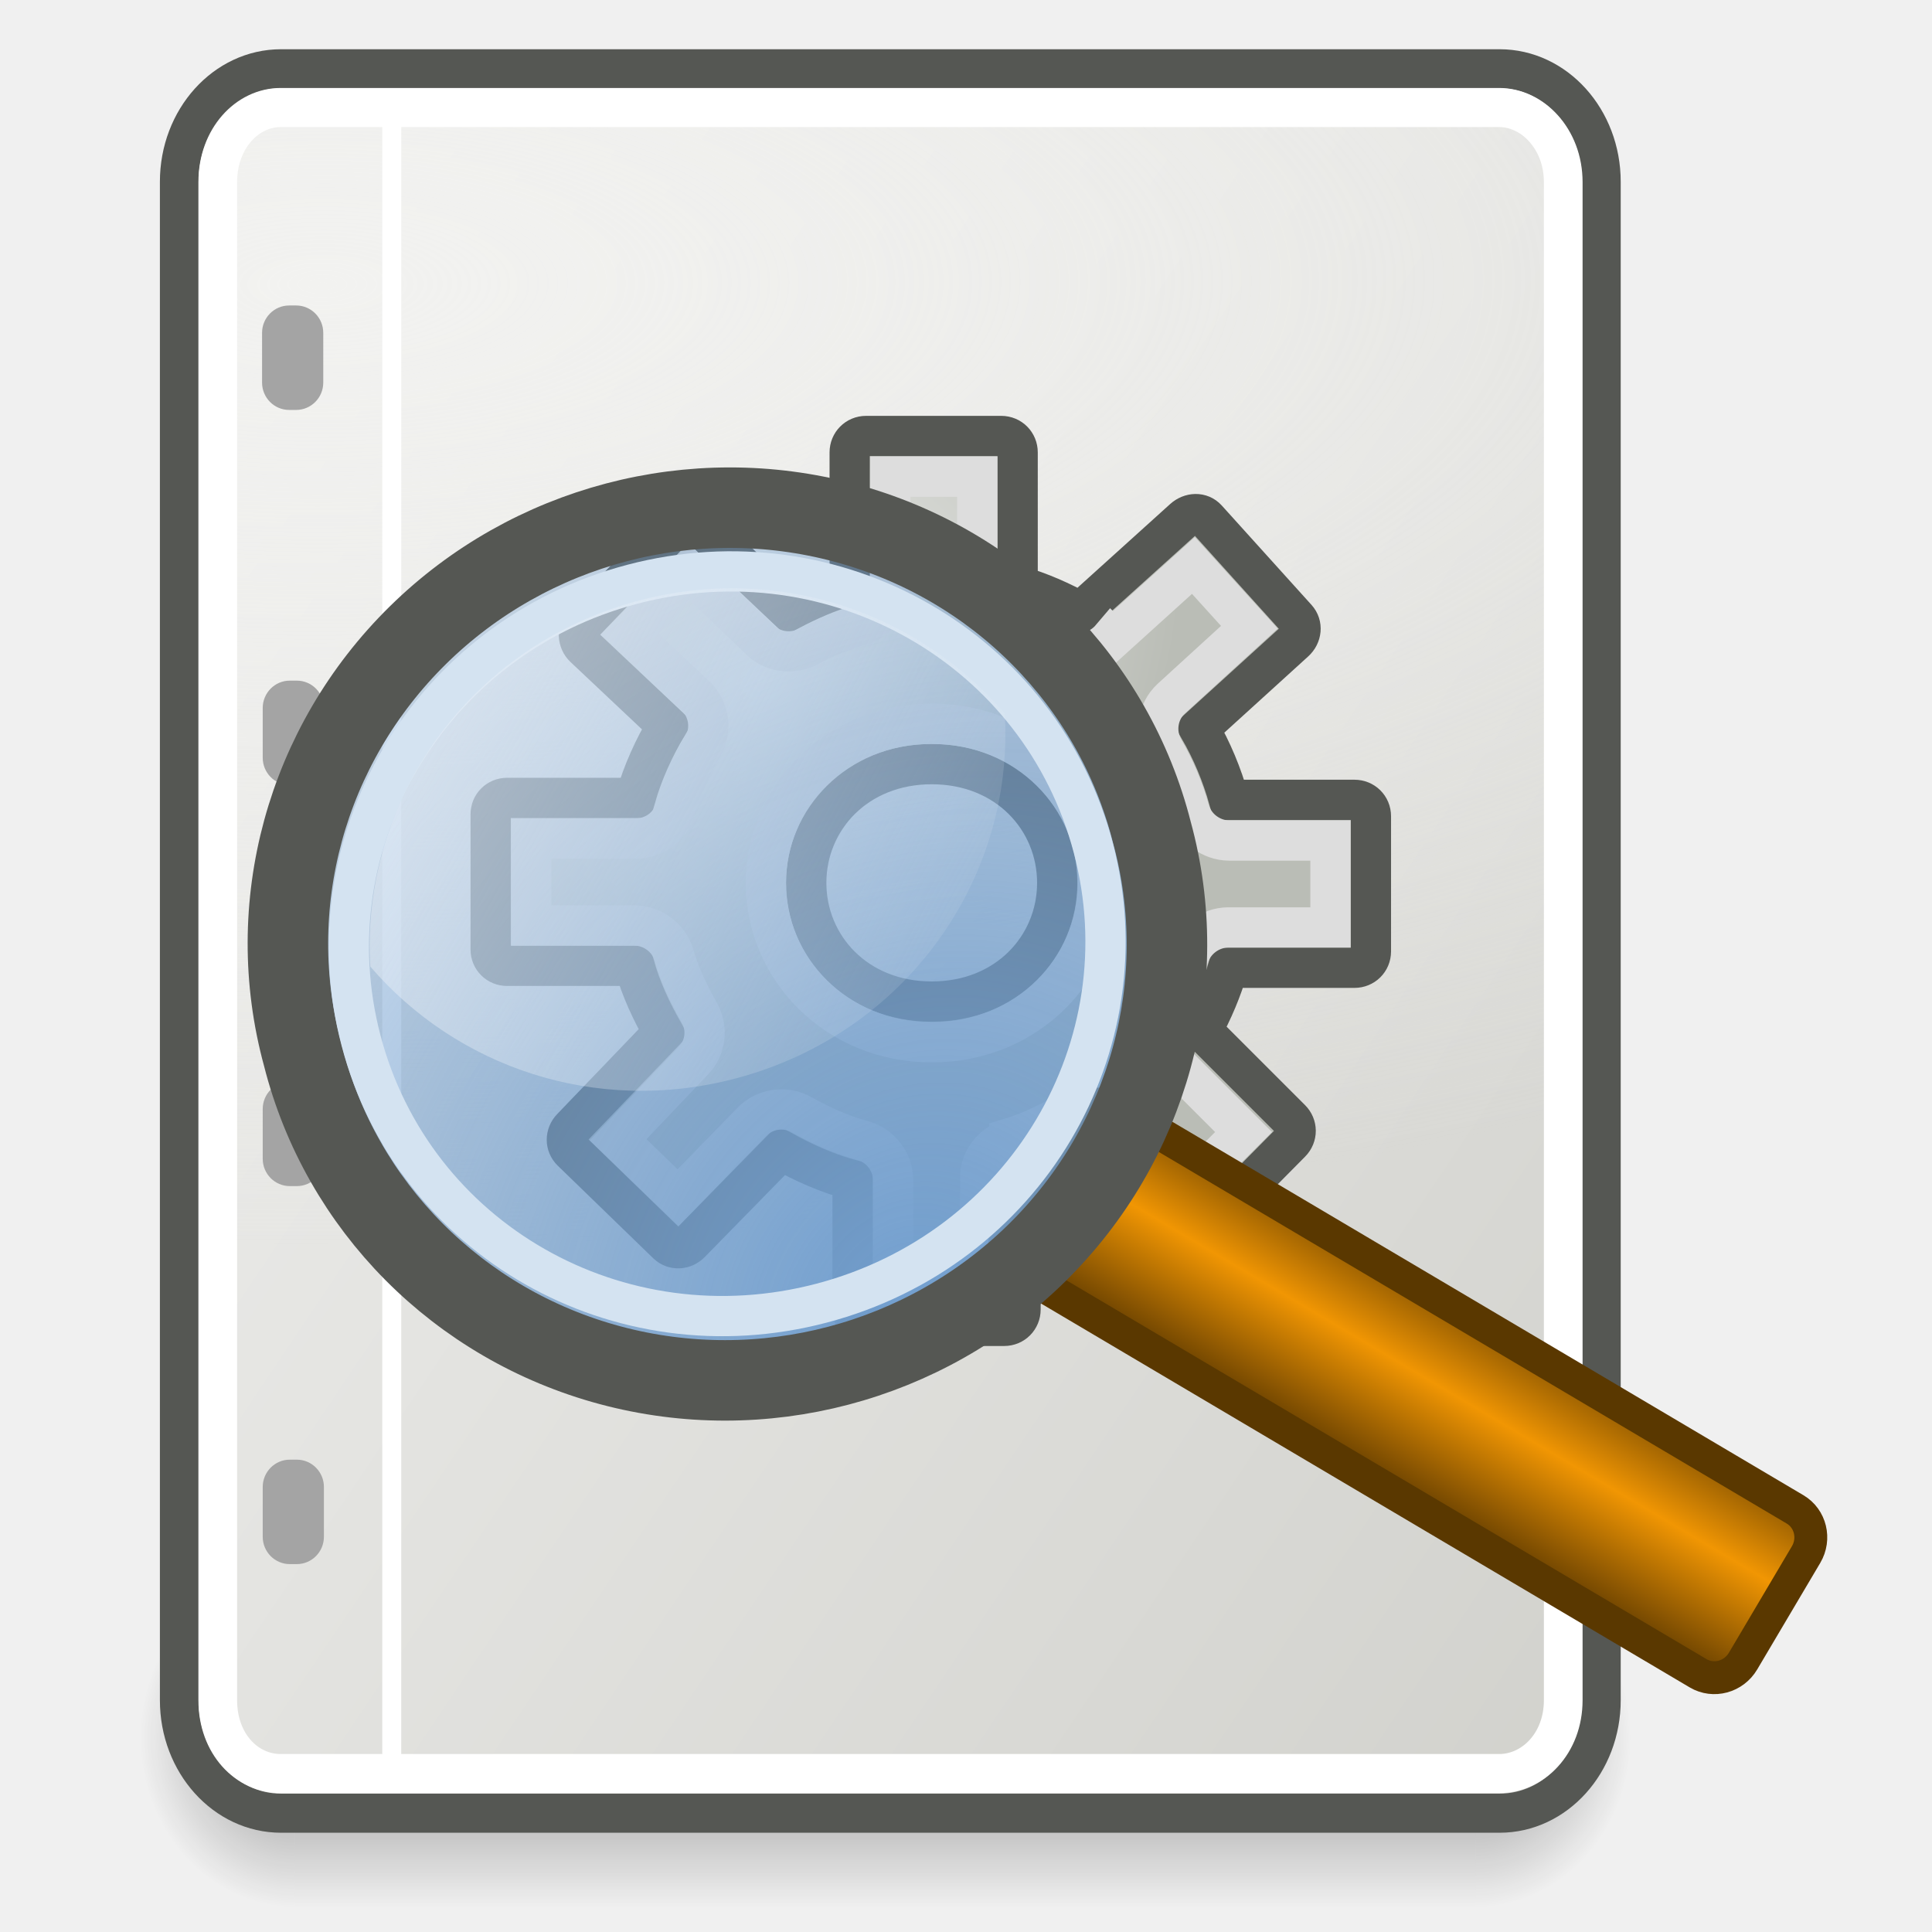
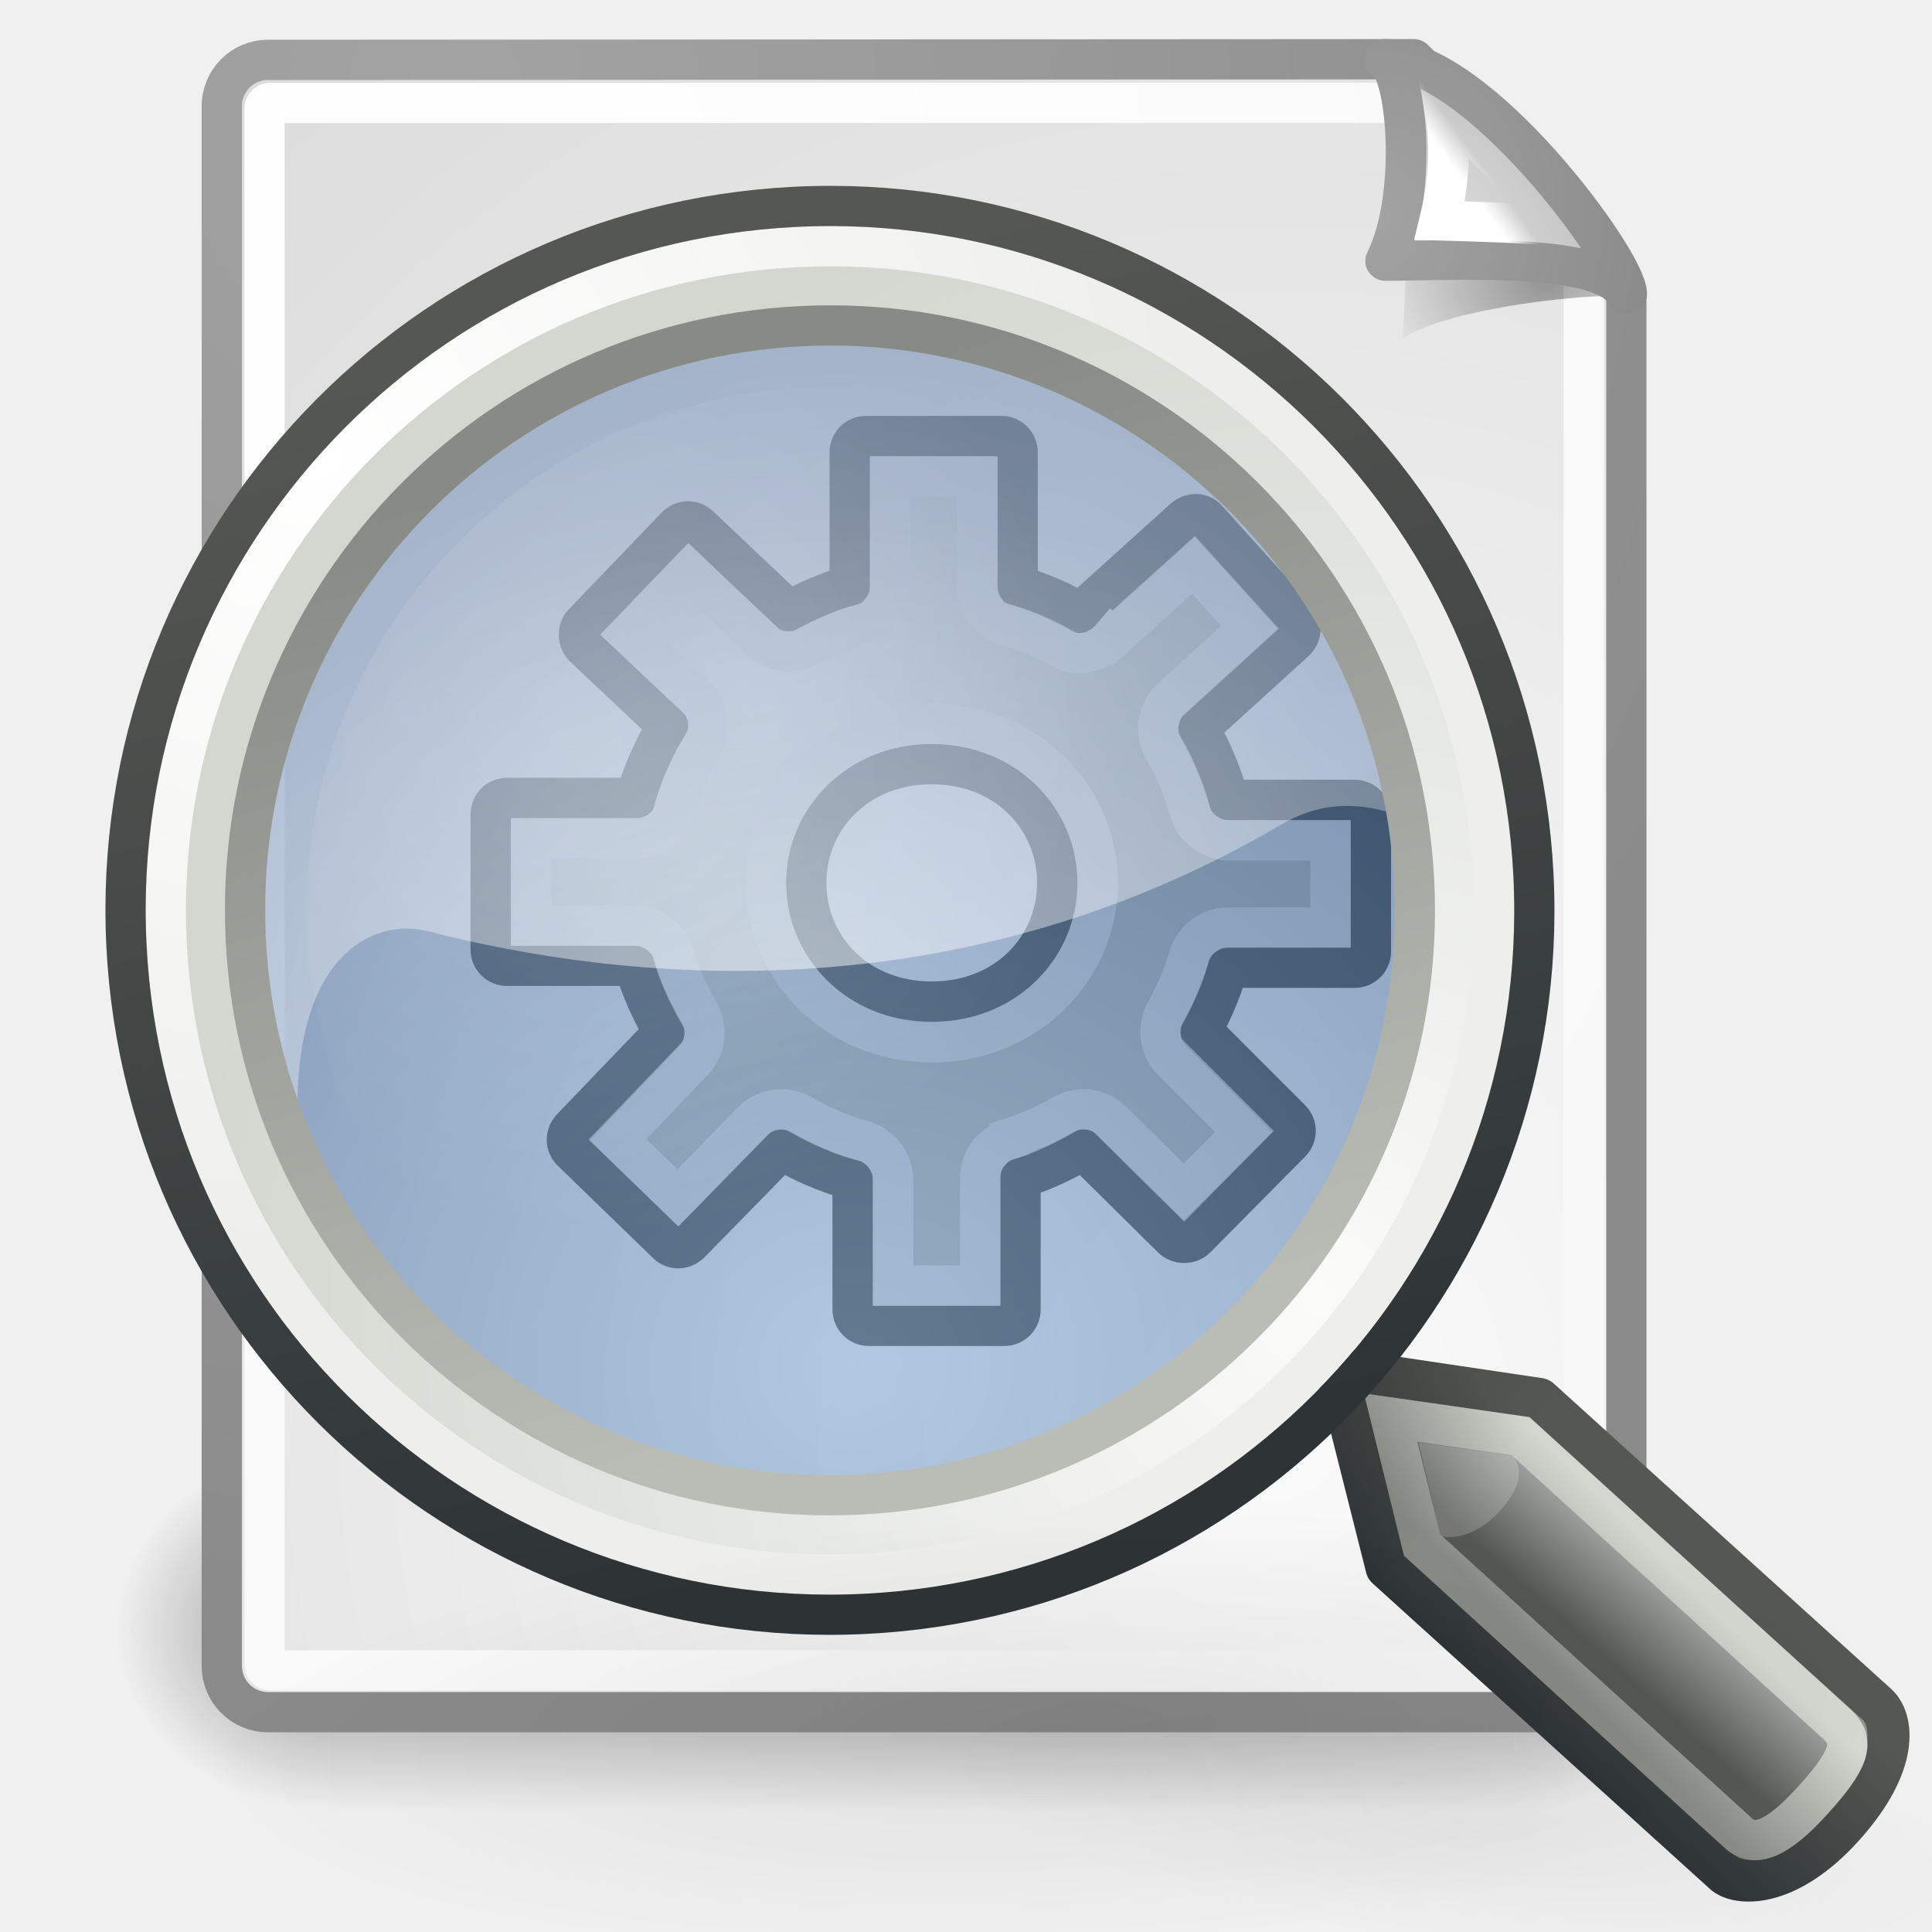
<svg xmlns="http://www.w3.org/2000/svg" xmlns:xlink="http://www.w3.org/1999/xlink" width="48px" height="48px" id="svg11300">
  <defs id="defs3">
-     <linearGradient id="linearGradient3818">
-       <stop style="stop-color:#c4c5c2;stop-opacity:1;" offset="0" id="stop3820" />
-       <stop style="stop-color:#888a85;stop-opacity:1;" offset="1" id="stop3822" />
-     </linearGradient>
-     <linearGradient id="linearGradient47870">
-       <stop id="stop47872" offset="0" style="stop-color:#000000;stop-opacity:0" />
-       <stop id="stop47878" offset="0.5" style="stop-color:#000000;stop-opacity:1" />
-       <stop id="stop47874" offset="1" style="stop-color:#000000;stop-opacity:0" />
-     </linearGradient>
-     <linearGradient id="linearGradient51765">
-       <stop id="stop51767" offset="0" style="stop-color:#000000;stop-opacity:1" />
-       <stop id="stop51769" offset="1" style="stop-color:#000000;stop-opacity:0" />
-     </linearGradient>
-     <linearGradient y2="-15.758" x2="24.701" y1="26.765" x1="23.81" gradientTransform="matrix(0.997557,2.20884e-2,-2.10785e-2,0.951947,1.1525,0.313109)" gradientUnits="userSpaceOnUse" id="linearGradient15080" xlink:href="#linearGradient5268" />
-     <linearGradient y2="8.288" x2="23.656" y1="8.478" x1="12.185" gradientTransform="matrix(1.16034,2.56928e-2,-2.56928e-2,1.16034,-3.33514,9.0572e-2)" gradientUnits="userSpaceOnUse" id="linearGradient15077" xlink:href="#linearGradient4743" />
-     <linearGradient y2="13.893" x2="-50.536" y1="23" x1="-58.036" gradientTransform="matrix(0.953602,2.11153e-2,-2.11153e-2,0.953602,63.9493,-1.59483)" gradientUnits="userSpaceOnUse" id="linearGradient15074" xlink:href="#linearGradient5268" />
-     <linearGradient y2="20.321" x2="-47.014" y1="28.042" x1="-47.014" gradientTransform="matrix(0.953602,2.11153e-2,-2.11153e-2,0.953602,63.8732,-1.95327)" gradientUnits="userSpaceOnUse" id="linearGradient15071" xlink:href="#linearGradient5244" />
-     <linearGradient y2="20.143" x2="-36.547" y1="27.107" x1="-37.143" gradientTransform="matrix(0.953602,2.11153e-2,-2.11153e-2,0.953602,63.9448,-1.87839)" gradientUnits="userSpaceOnUse" id="linearGradient15068" xlink:href="#linearGradient5252" />
-     <linearGradient y2="13.893" x2="-31.071" y1="22.643" x1="-24.107" gradientTransform="matrix(0.953602,2.11153e-2,-2.11153e-2,0.953602,63.9493,-1.59483)" gradientUnits="userSpaceOnUse" id="linearGradient15065" xlink:href="#linearGradient5268" />
-     <linearGradient y2="9.071" x2="-53.393" y1="14.607" x1="-61.429" gradientTransform="matrix(0.953602,2.11153e-2,-2.11153e-2,0.953602,63.9493,-1.59483)" gradientUnits="userSpaceOnUse" id="linearGradient15062" xlink:href="#linearGradient5268" />
-     <linearGradient y2="9.429" x2="-28.929" y1="13.536" x1="-23.214" gradientTransform="matrix(0.953602,2.11153e-2,-2.11153e-2,0.953602,63.9493,-1.59483)" gradientUnits="userSpaceOnUse" id="linearGradient15059" xlink:href="#linearGradient5268" />
-     <radialGradient r="12.182" fy="20.011" fx="-32.547" cy="20.011" cx="-32.547" gradientTransform="matrix(0.953602,2.11153e-2,-8.80252e-3,0.397533,55.0517,0.141148)" gradientUnits="userSpaceOnUse" id="radialGradient15056" xlink:href="#linearGradient5268" />
-     <linearGradient y2="44.786" x2="-45.714" y1="25.321" x1="-55.893" gradientTransform="matrix(0.953602,2.11153e-2,-2.11153e-2,0.953602,63.9493,-1.59483)" gradientUnits="userSpaceOnUse" id="linearGradient15053" xlink:href="#linearGradient5268" />
-     <linearGradient y2="43.714" x2="-37.143" y1="25.5" x1="-28.393" gradientTransform="matrix(0.953602,2.11153e-2,-2.11153e-2,0.953602,63.9493,-1.59483)" gradientUnits="userSpaceOnUse" id="linearGradient15050" xlink:href="#linearGradient5268" />
-     <linearGradient y2="46.393" x2="-42.679" y1="28.357" x1="-46.429" gradientTransform="matrix(0.953602,2.11153e-2,-2.11153e-2,0.953602,63.9448,-1.87839)" gradientUnits="userSpaceOnUse" id="linearGradient15047" xlink:href="#linearGradient5308" />
-     <linearGradient y2="46.214" x2="-40.536" y1="28" x1="-36.786" gradientTransform="matrix(0.953602,2.11153e-2,-2.11153e-2,0.953602,63.9493,-1.59483)" gradientUnits="userSpaceOnUse" id="linearGradient15044" xlink:href="#linearGradient5316" />
-     <linearGradient id="linearGradient4743">
-       <stop id="stop4745" offset="0" style="stop-color: rgb(78, 154, 6); stop-opacity: 1;" />
-       <stop style="stop-color: rgb(115, 210, 22); stop-opacity: 1;" offset="0.5" id="stop4751" />
-       <stop id="stop4747" offset="1" style="stop-color: rgb(78, 154, 6); stop-opacity: 1;" />
-     </linearGradient>
-     <linearGradient id="linearGradient5244">
-       <stop id="stop5246" offset="0" style="stop-color: rgb(138, 226, 52); stop-opacity: 1;" />
-       <stop id="stop5248" offset="1" style="stop-color: rgb(138, 226, 52); stop-opacity: 0;" />
-     </linearGradient>
-     <linearGradient id="linearGradient5252">
-       <stop id="stop5254" offset="0" style="stop-color: rgb(138, 226, 52); stop-opacity: 1;" />
-       <stop id="stop5256" offset="1" style="stop-color: rgb(138, 226, 52); stop-opacity: 0;" />
-     </linearGradient>
-     <linearGradient id="linearGradient5268">
-       <stop id="stop5270" offset="0" style="stop-color: rgb(204, 0, 0); stop-opacity: 1;" />
-       <stop id="stop5272" offset="1" style="stop-color: rgb(164, 0, 60); stop-opacity: 0;" />
-     </linearGradient>
-     <linearGradient id="linearGradient5308">
-       <stop id="stop5310" offset="0" style="stop-color: rgb(138, 226, 52); stop-opacity: 1;" />
-       <stop id="stop5312" offset="1" style="stop-color: rgb(138, 226, 52); stop-opacity: 0;" />
-     </linearGradient>
-     <linearGradient id="linearGradient5316">
-       <stop id="stop5318" offset="0" style="stop-color: rgb(239, 41, 41); stop-opacity: 0;" />
-       <stop id="stop5320" offset="1" style="stop-color: rgb(164, 0, 0); stop-opacity: 1;" />
-     </linearGradient>
-     <radialGradient r="17.891" fy="9.819" fx="9.812" cy="9.819" cx="9.812" gradientTransform="matrix(6.2470754e-3,1.386315,-3.548249,1.5989371e-2,44.59257,-6.959439)" gradientUnits="userSpaceOnUse" id="radialGradient15931" xlink:href="#linearGradient11995" />
-     <linearGradient y2="5.397" x2="10.834" y1="66.738" x1="101.057" gradientUnits="userSpaceOnUse" id="linearGradient15929" xlink:href="#linearGradient6159" />
-     <linearGradient y2="-5.563" x2="32.085" y1="-14.402" x1="32.085" gradientTransform="matrix(0.982794,0,0,0.9842658,-9.980977,53.02979)" gradientUnits="userSpaceOnUse" id="linearGradient6452" xlink:href="#linearGradient47870" />
-     <radialGradient r="2.172" fy="-12.203" fx="51.438" cy="-12.203" cx="51.438" gradientTransform="matrix(1.965588,-1.1207771e-6,6.6884721e-7,2.003937,-60.70285,67.64796)" gradientUnits="userSpaceOnUse" id="radialGradient6449" xlink:href="#linearGradient51765" />
-     <radialGradient r="2.172" fy="-12.203" fx="51.438" cy="-12.203" cx="51.438" gradientTransform="matrix(-1.965588,-1.2731588e-7,-1.2941195e-7,2.003937,109.0189,67.64791)" gradientUnits="userSpaceOnUse" id="radialGradient6446" xlink:href="#linearGradient51765" />
-     <linearGradient id="linearGradient6159">
-       <stop id="stop6161" offset="0" style="stop-color:#aeaea6;stop-opacity:1;" />
-       <stop id="stop6163" offset="1" style="stop-color:#eeeeec;stop-opacity:1;" />
-     </linearGradient>
-     <linearGradient id="linearGradient11995">
-       <stop id="stop11997" offset="0" style="stop-color:#f2f2f0;stop-opacity:1;" />
-       <stop id="stop11999" offset="1" style="stop-color:#eeeeec;stop-opacity:0;" />
-     </linearGradient>
-     <radialGradient r="14.75" fy="10.241" fx="56.704" cy="10.241" cx="56.704" gradientTransform="matrix(0.664143,0.4987188,-0.6514275,0.8675051,-6.592732,-24.79392)" gradientUnits="userSpaceOnUse" id="radialGradient2188" xlink:href="#linearGradient8440" />
-     <radialGradient r="9.5" fy="6" fx="10.5" cy="6" cx="10.5" gradientTransform="matrix(1,0,0,0.6052632,0,2.368421)" gradientUnits="userSpaceOnUse" id="radialGradient4188" xlink:href="#linearGradient30743" />
-     <radialGradient r="14.75" fy="10.241" fx="56.704" cy="10.241" cx="56.704" gradientTransform="matrix(0.3810944,0.455232,-0.594625,0.4977864,-8.165538,-1.621285)" gradientUnits="userSpaceOnUse" id="radialGradient3193" xlink:href="#linearGradient8440" />
-     <radialGradient r="9.5" fy="6" fx="10.5" cy="6" cx="10.5" gradientTransform="matrix(1,0,0,0.6052632,0,2.368421)" gradientUnits="userSpaceOnUse" id="radialGradient9570" xlink:href="#linearGradient30743" />
-     <linearGradient id="linearGradient30743">
-       <stop style="stop-color:#000000;stop-opacity:1;" offset="0" id="stop30745" />
-       <stop style="stop-color:#000000;stop-opacity:0;" offset="1" id="stop30747" />
-     </linearGradient>
    <linearGradient id="linearGradient8440">
      <stop id="stop8442" offset="0" style="stop-color:#edeeec;stop-opacity:1;" />
      <stop id="stop8444" offset="1" style="stop-color:#babdb6;stop-opacity:1;" />
    </linearGradient>
-     <radialGradient xlink:href="#linearGradient8440" id="radialGradient2387" gradientUnits="userSpaceOnUse" gradientTransform="matrix(0.664143,0.4987188,-0.6514275,0.8675051,44.22244,-44.46694)" cx="56.704" cy="10.241" fx="56.704" fy="10.241" r="14.75" />
    <radialGradient xlink:href="#linearGradient8440" id="radialGradient2393" gradientUnits="userSpaceOnUse" gradientTransform="matrix(0.3810944,0.455232,-0.594625,0.4977864,-8.165538,-1.621285)" cx="56.704" cy="10.241" fx="56.704" fy="10.241" r="14.75" />
-     <linearGradient id="linearGradient9038">
-       <stop style="stop-color:#8f5902;stop-opacity:1;" offset="0" id="stop9040" />
-       <stop id="stop9046" offset="0.395" style="stop-color:#f19603;stop-opacity:1;" />
-       <stop style="stop-color:#633d01;stop-opacity:1;" offset="1" id="stop9042" />
+     <radialGradient r="13.5" fy="28.851" fx="17.062" cy="28.851" cx="17.062" gradientTransform="matrix(1.459545,0,0,1.345339,-7.403138,-10.82184)" gradientUnits="userSpaceOnUse" id="radialGradient6655" xlink:href="#linearGradient4919" />
+     <radialGradient r="10.556" fy="10.902" fx="59.787" cy="10.902" cx="59.787" gradientTransform="matrix(0,-1.686609,1.66336,0,41.65431,111.7396)" gradientUnits="userSpaceOnUse" id="radialGradient6653" xlink:href="#linearGradient2617" />
+     <radialGradient r="13.258" fy="30.146" fx="28.284" cy="30.146" cx="28.284" gradientTransform="matrix(1,0,0,0.34,0,19.89607)" gradientUnits="userSpaceOnUse" id="radialGradient6651" xlink:href="#linearGradient2980" />
+     <linearGradient y2="54.615" x2="83.629" y1="57.148" x1="81.096" gradientUnits="userSpaceOnUse" id="linearGradient6649" xlink:href="#linearGradient2690" />
+     <linearGradient y2="53.511" x2="82.92" y1="55.107" x1="81.332" gradientUnits="userSpaceOnUse" id="linearGradient6647" xlink:href="#linearGradient2698" />
+     <radialGradient r="10.498" fy="-2.694" fx="45.095" cy="-2.694" cx="45.095" gradientTransform="matrix(0,1.143443,-1.247217,-1.248581e-6,41.735,-54.25682)" gradientUnits="userSpaceOnUse" id="radialGradient6645" xlink:href="#linearGradient2609" />
+     <linearGradient y2="-4.621" x2="52.5" y1="12.472" x1="55.878" gradientUnits="userSpaceOnUse" id="linearGradient6643" xlink:href="#linearGradient23434" />
+     <linearGradient y2="-3.881" x2="50.08" y1="12.847" x1="54.113" gradientUnits="userSpaceOnUse" id="linearGradient6641" xlink:href="#linearGradient4931" />
+     <radialGradient r="9.812" fy="9.528" fx="8.04" cy="9.528" cx="8.04" gradientTransform="matrix(0.946826,0,0,0.946826,0.469351,0.499261)" gradientUnits="userSpaceOnUse" id="radialGradient6639" xlink:href="#linearGradient11102" />
+     <radialGradient r="13.258" fy="30.146" fx="28.284" cy="30.146" cx="28.284" gradientTransform="matrix(1,0,0,0.34,0,19.89607)" gradientUnits="userSpaceOnUse" id="radialGradient6637" xlink:href="#linearGradient2980" />
+     <radialGradient r="16.925" fy="24.744" fx="16.83" cy="24.744" cx="16.83" gradientTransform="matrix(2.198576,-0.7087755,0.6286175,1.95,-86.71759,-17.61234)" gradientUnits="userSpaceOnUse" id="radialGradient6634" xlink:href="#linearGradient4952" />
+     <linearGradient y2="38.435" x2="43.062" y1="41" x1="40.25" gradientTransform="matrix(0.9987472,-5.0039465e-2,5.0039465e-2,0.9987472,-56.18075,-2.623974)" gradientUnits="userSpaceOnUse" id="linearGradient6626" xlink:href="#linearGradient19900" />
+     <linearGradient y2="35.272" x2="37.211" y1="32.046" x1="33.985" gradientTransform="matrix(0.9987472,-5.0039465e-2,5.0039465e-2,0.9987472,-56.18075,-2.623974)" gradientUnits="userSpaceOnUse" id="linearGradient6623" xlink:href="#linearGradient19914" />
+     <linearGradient id="linearGradient23434">
+       <stop style="stop-color:#2e3436" offset="0" id="stop23436" />
+       <stop style="stop-color:#555753" offset="1" id="stop23438" />
    </linearGradient>
-     <linearGradient id="linearGradient8043">
-       <stop style="stop-color:#e5edf6;stop-opacity:1;" offset="0" id="stop8045" />
-       <stop style="stop-color:#e5edf6;stop-opacity:0;" offset="1" id="stop8047" />
+     <linearGradient id="linearGradient19914">
+       <stop style="stop-color:#000000;stop-opacity:1;" offset="0" id="stop19916" />
+       <stop style="stop-color:#000000;stop-opacity:0;" offset="1" id="stop19918" />
    </linearGradient>
-     <linearGradient id="linearGradient4148">
-       <stop style="stop-color:#729fcf;stop-opacity:1;" offset="0" id="stop4150" />
-       <stop style="stop-color:#729fcf;stop-opacity:0;" offset="1" id="stop4152" />
+     <linearGradient id="linearGradient19900">
+       <stop style="stop-color:#888a85" offset="0" id="stop19902" />
+       <stop style="stop-color:#d3d7cf" offset="1" id="stop19904" />
    </linearGradient>
-     <linearGradient id="linearGradient4396">
-       <stop style="stop-color:#f5f5f4;stop-opacity:1;" offset="0" id="stop4398" />
-       <stop style="stop-color:#d4d6d2;stop-opacity:1;" offset="1" id="stop4400" />
+     <linearGradient id="linearGradient11102">
+       <stop style="stop-color:#ffffff;stop-opacity:1;" offset="0" id="stop11104" />
+       <stop style="stop-color:#ffffff;stop-opacity:0;" offset="1" id="stop11106" />
    </linearGradient>
-     <linearGradient id="linearGradient2360">
-       <stop style="stop-color:#000000;stop-opacity:1" offset="0" id="stop2362" />
-       <stop style="stop-color:#000000;stop-opacity:0" offset="1" id="stop2364" />
+     <linearGradient id="linearGradient4952">
+       <stop style="stop-color:#ffffff;stop-opacity:1;" offset="0" id="stop4954" />
+       <stop style="stop-color:#ffffff;stop-opacity:0;" offset="1" id="stop4956" />
    </linearGradient>
-     <linearGradient id="linearGradient2352">
-       <stop style="stop-color:#000000;stop-opacity:0" offset="0" id="stop2354" />
-       <stop style="stop-color:#000000;stop-opacity:1" offset="0.5" id="stop2356" />
-       <stop style="stop-color:#000000;stop-opacity:0" offset="1" id="stop2358" />
+     <linearGradient id="linearGradient4931">
+       <stop style="stop-color:#babdb6;stop-opacity:1;" offset="0" id="stop4933" />
+       <stop style="stop-color:#888a85" offset="1" id="stop4935" />
    </linearGradient>
-     <linearGradient id="linearGradient2343">
-       <stop id="stop2345" offset="0" style="stop-color:#aeaea6;stop-opacity:1;" />
-       <stop id="stop2347" offset="1" style="stop-color:#eeeeec;stop-opacity:1;" />
+     <linearGradient id="linearGradient4919">
+       <stop style="stop-color:#729fcf;stop-opacity:1" offset="0" id="stop4921" />
+       <stop style="stop-color:#204a87;stop-opacity:1" offset="1" id="stop4923" />
    </linearGradient>
-     <linearGradient id="linearGradient2337">
-       <stop id="stop2339" offset="0" style="stop-color:#f2f2f0;stop-opacity:1;" />
-       <stop id="stop2341" offset="1" style="stop-color:#eeeeec;stop-opacity:0;" />
+     <linearGradient id="linearGradient2980">
+       <stop style="stop-color:#000000;stop-opacity:1;" offset="0" id="stop2982" />
+       <stop style="stop-color:#000000;stop-opacity:0;" offset="1" id="stop2984" />
    </linearGradient>
-     <linearGradient xlink:href="#linearGradient9038" id="linearGradient2493" gradientUnits="userSpaceOnUse" gradientTransform="matrix(0.8278787,0,0,0.8069602,-10.69772,-47.8427)" x1="3.032" y1="0.474" x2="8.747" y2="0.474" />
-     <radialGradient xlink:href="#linearGradient4148" id="radialGradient2495" gradientUnits="userSpaceOnUse" gradientTransform="matrix(2.296202,-2.02298,1.69197,1.920486,7.932279,4.395224)" cx="1.124" cy="-3.56" fx="1.124" fy="-3.56" r="11.905" />
-     <linearGradient xlink:href="#linearGradient8043" id="linearGradient2497" gradientUnits="userSpaceOnUse" gradientTransform="translate(-0.1749437,-0.2332582)" x1="17.982" y1="12.184" x2="38.97" y2="32.069" />
+     <linearGradient id="linearGradient2609">
+       <stop id="stop2611" offset="0" style="stop-color:#ffffff;stop-opacity:1" />
+       <stop id="stop2613" offset="1" style="stop-color:#eeeeec" />
+     </linearGradient>
+     <linearGradient id="linearGradient2617">
+       <stop id="stop2619" offset="0" style="stop-color:#fbfbfa;stop-opacity:1;" />
+       <stop id="stop2621" offset="1" style="stop-color:#d3d7cf" />
+     </linearGradient>
+     <linearGradient id="linearGradient2690">
+       <stop id="stop2692" offset="0" style="stop-color:#2e3436" />
+       <stop id="stop2694" offset="1" style="stop-color:#555753" />
+     </linearGradient>
+     <linearGradient id="linearGradient2698">
+       <stop id="stop2700" offset="0" style="stop-color:#555753" />
+       <stop style="stop-color:#a3a5a2;stop-opacity:1;" offset="0.702" id="stop2706" />
+       <stop id="stop2702" offset="1" style="stop-color:#888a85" />
+     </linearGradient>
+     <linearGradient id="linearGradient4790">
+       <stop style="stop-color:#000000;stop-opacity:1;" offset="0" id="stop4792" />
+       <stop style="stop-color:#000000;stop-opacity:0;" offset="1" id="stop4794" />
+     </linearGradient>
+     <linearGradient id="linearGradient2251">
+       <stop style="stop-color:#ffffff;stop-opacity:1;" offset="0" id="stop2253" />
+       <stop style="stop-color:#ffffff;stop-opacity:0;" offset="1" id="stop2255" />
+     </linearGradient>
+     <linearGradient id="linearGradient15662">
+       <stop id="stop15664" offset="0" style="stop-color:#ffffff;stop-opacity:1;" />
+       <stop id="stop15666" offset="1" style="stop-color:#f8f8f8;stop-opacity:1;" />
+     </linearGradient>
+     <linearGradient id="linearGradient269">
+       <stop id="stop270" offset="0" style="stop-color:#a3a3a3;stop-opacity:1;" />
+       <stop id="stop271" offset="1" style="stop-color:#8a8a8a;stop-opacity:1;" />
+     </linearGradient>
+     <linearGradient id="linearGradient259">
+       <stop id="stop260" offset="0" style="stop-color:#fafafa;stop-opacity:1;" />
+       <stop id="stop261" offset="1" style="stop-color:#bbbbbb;stop-opacity:1;" />
+     </linearGradient>
+     <linearGradient y2="38.07" x2="34.17" y1="36.921" x1="33.396" gradientTransform="matrix(-2.48131e-2,-0.756771,0.756567,-2.481981e-2,8.221918,36.1682)" gradientUnits="userSpaceOnUse" id="linearGradient1929" xlink:href="#linearGradient2251" />
+     <radialGradient r="37.752" fy="2.367" fx="31.863" cy="2.367" cx="31.863" gradientTransform="matrix(0.331735,0,0,0.353831,20.10526,9.5823)" gradientUnits="userSpaceOnUse" id="radialGradient1927" xlink:href="#linearGradient269" />
+     <radialGradient r="86.708" fy="14.937" fx="30.654" cy="14.937" cx="30.654" gradientTransform="matrix(0.148355,1.009137e-2,-1.104438e-2,0.162365,25.06011,12.81706)" gradientUnits="userSpaceOnUse" id="radialGradient1925" xlink:href="#linearGradient259" />
+     <radialGradient r="4.293" fy="12.989" fx="37.03" cy="12.989" cx="37.03" gradientTransform="matrix(1.744653,0,0,1.283833,-26.58256,-3.478359)" gradientUnits="userSpaceOnUse" id="radialGradient1923" xlink:href="#linearGradient4790" />
+     <linearGradient y2="39.999" x2="25.058" y1="47.028" x1="25.058" gradientUnits="userSpaceOnUse" id="linearGradient3721" xlink:href="#linearGradient3702" />
+     <radialGradient r="2.5" fy="43.5" fx="4.993" cy="43.5" cx="4.993" gradientTransform="matrix(2.003784,0,0,1.4,-20.01187,-104.4)" gradientUnits="userSpaceOnUse" id="radialGradient3719" xlink:href="#linearGradient3688" />
+     <radialGradient r="2.5" fy="43.5" fx="4.993" cy="43.5" cx="4.993" gradientTransform="matrix(2.003784,0,0,1.4,27.98813,-17.4)" gradientUnits="userSpaceOnUse" id="radialGradient3717" xlink:href="#linearGradient3688" />
+     <radialGradient r="38.159" fy="7.268" fx="8.144" cy="7.268" cx="8.144" gradientTransform="matrix(0.968273,0,0,1.032767,3.353553,0.646447)" gradientUnits="userSpaceOnUse" id="radialGradient15668" xlink:href="#linearGradient15662" />
+     <radialGradient r="86.708" fy="35.737" fx="33.967" cy="35.737" cx="33.967" gradientTransform="matrix(0.961084,0,0,1.044459,-4.060961e-3,-0.142424)" gradientUnits="userSpaceOnUse" id="radialGradient15658" xlink:href="#linearGradient259" />
+     <radialGradient r="37.752" fy="3.756" fx="8.824" cy="3.756" cx="8.824" gradientTransform="matrix(0.968868,0,0,1.036068,3.351554,0.506089)" gradientUnits="userSpaceOnUse" id="radialGradient15656" xlink:href="#linearGradient269" />
+     <linearGradient id="linearGradient3688">
+       <stop id="stop3690" offset="0" style="stop-color:black;stop-opacity:1;" />
+       <stop id="stop3692" offset="1" style="stop-color:black;stop-opacity:0;" />
+     </linearGradient>
+     <linearGradient id="linearGradient3702">
+       <stop id="stop3704" offset="0" style="stop-color:black;stop-opacity:0;" />
+       <stop style="stop-color:black;stop-opacity:1;" offset="0.5" id="stop3710" />
+       <stop id="stop3706" offset="1" style="stop-color:black;stop-opacity:0;" />
+     </linearGradient>
  </defs>
  <g id="layer1">
-     <g id="g2399" transform="matrix(0.961089,0,0,0.9710853,-0.9266931,0.7800575)">
-       <g transform="matrix(0.9396322,0,0,1,1.155273,0.4559792)" id="g7423">
-         <rect id="rect2402" style="opacity:0.4;fill:url(#linearGradient6452);fill-opacity:1;fill-rule:evenodd;stroke:none;stroke-width:1.024;stroke-linecap:butt;stroke-linejoin:miter;stroke-miterlimit:4;stroke-dasharray:none;stroke-dashoffset:0;stroke-opacity:1" y="38.854" x="7.914" height="8.7" width="32.488" />
-         <path id="path2404" style="opacity:0.4;fill:url(#radialGradient6449);fill-opacity:1;fill-rule:evenodd;stroke:none;stroke-width:1.024;stroke-linecap:butt;stroke-linejoin:miter;stroke-miterlimit:4;stroke-dasharray:none;stroke-dashoffset:0;stroke-opacity:1" d="M 40.402,38.841 L 40.402,47.546 C 42.755,47.513 44.671,45.59 44.671,43.209 C 44.671,40.828 42.755,38.874 40.402,38.841 z" />
-         <path id="path2406" style="opacity:0.4;fill:url(#radialGradient6446);fill-opacity:1;fill-rule:evenodd;stroke:none;stroke-width:1.024;stroke-linecap:butt;stroke-linejoin:miter;stroke-miterlimit:4;stroke-dasharray:none;stroke-dashoffset:0;stroke-opacity:1" d="M 7.914,38.841 L 7.914,47.546 C 5.561,47.513 3.645,45.59 3.645,43.209 C 3.645,40.828 5.561,38.874 7.914,38.841 z" />
+     <g id="g2709" transform="translate(-1.093759,-2.028474)">
+       <g id="g2711">
+         <g transform="matrix(1.052632,0,0,1.285713,-1.263158,-13.42854)" style="opacity:0.4" id="g3712">
+           <rect style="opacity:1;fill:url(#radialGradient3717);fill-opacity:1;stroke:none;stroke-width:1;stroke-linecap:round;stroke-linejoin:miter;stroke-miterlimit:4;stroke-dasharray:none;stroke-opacity:1" id="rect2801" width="5" height="7" x="38" y="40" />
+           <rect style="opacity:1;fill:url(#radialGradient3719);fill-opacity:1;stroke:none;stroke-width:1;stroke-linecap:round;stroke-linejoin:miter;stroke-miterlimit:4;stroke-dasharray:none;stroke-opacity:1" id="rect3696" width="5" height="7" x="-10" y="-47" transform="scale(-1,-1)" />
+           <rect style="opacity:1;fill:url(#linearGradient3721);fill-opacity:1;stroke:none;stroke-width:1;stroke-linecap:round;stroke-linejoin:miter;stroke-miterlimit:4;stroke-dasharray:none;stroke-opacity:1" id="rect3700" width="28" height="7" x="10" y="40" />
+         </g>
      </g>
-       <g transform="translate(-0.5003605,-0.3335737)" id="g15920">
-         <rect style="opacity:1;fill:url(#linearGradient15929);fill-opacity:1;fill-rule:evenodd;stroke:#555753;stroke-width:1;stroke-linecap:round;stroke-linejoin:round;stroke-miterlimit:4;stroke-dasharray:none;stroke-dashoffset:0;stroke-opacity:1" id="rect2280" width="36.763" height="44.63" x="6.098" y="1.29" rx="2.632" ry="2.891" />
-         <path style="opacity:1;fill:url(#radialGradient15931);fill-opacity:1;fill-rule:evenodd;stroke:#ffffff;stroke-width:1;stroke-linecap:round;stroke-linejoin:round;stroke-miterlimit:4;stroke-dasharray:none;stroke-dashoffset:0;stroke-opacity:1" id="path10047" d="M 8.719,2.281 C 7.857,2.281 7.094,3.072 7.094,4.188 L 7.094,43.031 C 7.094,44.147 7.843,44.906 8.719,44.906 L 40.219,44.906 C 41.095,44.906 41.875,44.134 41.875,43.031 L 41.875,4.188 C 41.875,3.085 41.081,2.281 40.219,2.281 L 8.719,2.281 z" />
-         <rect style="opacity:1;fill:#a4a4a4;fill-opacity:1;fill-rule:evenodd;stroke:none;stroke-width:0.2;stroke-linecap:round;stroke-linejoin:round;stroke-miterlimit:4;stroke-dasharray:none;stroke-dashoffset:0;stroke-opacity:1" id="rect12006" width="1.582" height="2.672" x="8.239" y="7.346" rx="0.7" ry="0.7" />
-         <rect style="opacity:1;fill:#a4a4a4;fill-opacity:1;fill-rule:evenodd;stroke:none;stroke-width:1.51;stroke-linecap:round;stroke-linejoin:round;stroke-miterlimit:4;stroke-dasharray:none;stroke-dashoffset:0;stroke-opacity:1" id="rect13952" width="1.582" height="2.672" x="8.256" y="36.875" rx="0.7" ry="0.7" />
-         <rect style="opacity:1;fill:#a4a4a4;fill-opacity:1;fill-rule:evenodd;stroke:none;stroke-width:1.51;stroke-linecap:round;stroke-linejoin:round;stroke-miterlimit:4;stroke-dasharray:none;stroke-dashoffset:0;stroke-opacity:1" id="rect13954" width="1.582" height="2.672" x="8.256" y="16.944" rx="0.7" ry="0.7" />
-         <rect style="opacity:1;fill:#a4a4a4;fill-opacity:1;fill-rule:evenodd;stroke:none;stroke-width:1.51;stroke-linecap:round;stroke-linejoin:round;stroke-miterlimit:4;stroke-dasharray:none;stroke-dashoffset:0;stroke-opacity:1" id="rect13956" width="1.582" height="2.672" x="8.256" y="27.204" rx="0.7" ry="0.7" />
-         <path style="fill:none;fill-rule:evenodd;stroke:#ffffff;stroke-width:0.49;stroke-linecap:butt;stroke-linejoin:miter;stroke-miterlimit:4;stroke-dasharray:none;stroke-opacity:1" d="M 11.592,2.624 L 11.592,44.424" id="path13960" />
+       <g id="g2717" style="display:inline">
+         <path id="path2719" d="M 7.753,3.516 L 36.218,3.5 C 36.218,3.5 41.5,8.796 41.5,9.435 L 41.5,43.414 C 41.5,44.053 40.987,44.567 40.35,44.567 L 7.753,44.567 C 7.116,44.567 6.604,44.053 6.604,43.414 L 6.604,4.668 C 6.604,4.03 7.116,3.516 7.753,3.516 z" style="color:#000000;fill:url(#radialGradient15658);fill-opacity:1;fill-rule:nonzero;stroke:url(#radialGradient15656);stroke-width:1;stroke-linecap:round;stroke-linejoin:round;marker:none;marker-start:none;marker-mid:none;marker-end:none;stroke-miterlimit:4;stroke-dashoffset:0;stroke-opacity:1;visibility:visible;display:block;overflow:visible" />
+         <path id="path2721" d="M 7.815,4.584 L 36.691,4.584 C 36.691,4.584 40.442,8.605 40.442,8.688 L 40.442,43.381 C 40.442,43.464 40.375,43.53 40.293,43.53 L 7.815,43.53 C 7.733,43.53 7.666,43.464 7.666,43.381 L 7.666,4.733 C 7.666,4.65 7.733,4.584 7.815,4.584 z" style="color:#000000;fill:none;fill-opacity:1;fill-rule:nonzero;stroke:url(#radialGradient15668);stroke-width:1;stroke-linecap:round;stroke-linejoin:round;marker:none;marker-start:none;marker-mid:none;marker-end:none;stroke-miterlimit:4;stroke-dashoffset:0;stroke-opacity:1;visibility:visible;display:block;overflow:visible" />
+       </g>
+       <g style="display:inline" id="layer5">
+         <g transform="matrix(0.589097,0,0,0.577622,17.11331,1.395056)" id="g1918">
+           <path style="opacity:0.357;color:#000000;fill:url(#radialGradient1923);fill-opacity:1;fill-rule:evenodd;stroke:none;stroke-width:1;stroke-linecap:butt;stroke-linejoin:miter;marker:none;marker-start:none;marker-mid:none;marker-end:none;stroke-miterlimit:4;stroke-dasharray:none;stroke-dashoffset:0;stroke-opacity:1;visibility:visible;display:inline;overflow:visible" d="M 40.985,13.861 C 40.257,12.515 34.882,10.131 32.085,9.331 C 32.254,10.904 31.962,15.649 31.962,15.649 C 34.024,14.274 40.204,13.699 40.985,13.861 z" id="path2725" />
+           <path style="opacity:1;color:#000000;fill:url(#radialGradient1925);fill-opacity:1;fill-rule:nonzero;stroke:url(#radialGradient1927);stroke-width:1.714;stroke-linecap:butt;stroke-linejoin:round;marker:none;marker-start:none;marker-mid:none;marker-end:none;stroke-miterlimit:4;stroke-dasharray:none;stroke-dashoffset:0;stroke-opacity:1;visibility:visible;display:block;overflow:visible" d="M 41.411,13.739 C 41.424,12.324 35.058,3.532 31.175,3.635 C 32.148,3.868 32.634,9.506 31.244,12.318 C 33.994,12.318 40.447,11.881 41.411,13.739 z" id="path2727" />
+           <path id="path2729" d="M 38.373,10.821 C 37.822,9.801 35.225,6.982 33.77,6.045 C 33.951,7.125 33.991,8.644 33.525,10.584 C 33.525,10.584 37.782,10.698 38.373,10.821 z" style="opacity:1;color:#000000;fill:none;fill-opacity:1;fill-rule:evenodd;stroke:url(#linearGradient1929);stroke-width:1.714;stroke-linecap:butt;stroke-linejoin:miter;marker:none;marker-start:none;marker-mid:none;marker-end:none;stroke-miterlimit:4;stroke-dasharray:none;stroke-dashoffset:0;stroke-opacity:1;visibility:visible;display:inline;overflow:visible" />
+         </g>
      </g>
    </g>
    <g id="g4182" transform="translate(11.56517,-12.42302)">
      <path id="path2591" d="M 9.953,23.255 C 9.721,23.255 9.545,23.438 9.545,23.662 L 9.545,26.971 C 9.015,27.118 8.512,27.344 8.035,27.595 L 5.805,25.485 C 5.642,25.33 5.389,25.34 5.229,25.509 L 2.927,27.907 C 2.767,28.075 2.788,28.352 2.951,28.506 L 5.013,30.449 C 4.68,31.007 4.406,31.608 4.222,32.247 L 1.033,32.247 C 0.808,32.247 0.625,32.422 0.625,32.655 L 0.625,36.012 C 0.625,36.244 0.808,36.419 1.033,36.419 L 4.198,36.419 C 4.364,37.008 4.622,37.552 4.917,38.074 L 2.639,40.448 C 2.478,40.615 2.478,40.867 2.639,41.024 L 5.013,43.326 C 5.175,43.482 5.427,43.469 5.589,43.302 L 7.843,41 C 8.398,41.311 8.988,41.575 9.617,41.743 L 9.617,44.956 C 9.617,45.181 9.793,45.364 10.025,45.364 L 13.382,45.364 C 13.615,45.364 13.79,45.181 13.79,44.956 L 13.79,41.695 C 14.343,41.529 14.857,41.279 15.349,41 L 17.555,43.182 C 17.714,43.34 17.991,43.347 18.154,43.182 L 20.504,40.808 C 20.668,40.643 20.664,40.39 20.504,40.232 L 18.298,38.026 C 18.564,37.538 18.789,37.013 18.946,36.467 L 22.087,36.467 C 22.312,36.467 22.495,36.292 22.495,36.06 L 22.495,32.703 C 22.495,32.47 22.312,32.295 22.087,32.295 L 18.969,32.295 C 18.794,31.667 18.546,31.074 18.226,30.52 L 20.6,28.362 C 20.772,28.206 20.799,27.953 20.648,27.787 L 18.418,25.317 C 18.267,25.15 18.015,25.161 17.842,25.317 L 15.373,27.547 C 15.343,27.574 15.321,27.611 15.301,27.643 C 14.805,27.367 14.273,27.132 13.718,26.971 L 13.718,23.662 C 13.718,23.438 13.543,23.255 13.31,23.255 L 9.953,23.255 z M 11.584,31.408 C 13.458,31.408 14.701,32.778 14.701,34.357 C 14.701,35.937 13.458,37.307 11.584,37.307 C 9.71,37.307 8.466,35.937 8.466,34.357 C 8.466,32.778 9.71,31.408 11.584,31.408 z" style="fill:url(#radialGradient2393);fill-opacity:1;fill-rule:evenodd;stroke:#555753;stroke-width:1;stroke-linecap:butt;stroke-linejoin:miter;stroke-miterlimit:4;stroke-dasharray:none;stroke-dashoffset:0;stroke-opacity:1" />
      <path transform="matrix(0.7673519,0,0,0.7673519,-36.15761,21.48434)" d="M 60.875,3.625 L 60.875,7.156 C 60.87,7.743 60.47,8.276 59.906,8.438 C 59.345,8.593 58.789,8.825 58.219,9.125 C 57.722,9.385 57.099,9.318 56.688,8.938 L 54.375,6.719 L 52.438,8.719 L 54.562,10.719 C 55.008,11.134 55.11,11.812 54.812,12.344 C 54.425,12.994 54.108,13.707 53.906,14.406 C 53.744,14.97 53.211,15.339 52.625,15.344 L 49.25,15.344 L 49.25,18.156 L 52.594,18.156 C 53.18,18.161 53.713,18.561 53.875,19.125 C 54.051,19.747 54.331,20.339 54.688,20.969 C 54.972,21.478 54.904,22.111 54.5,22.531 L 52.062,25.094 L 54,26.969 L 56.375,24.531 C 56.791,24.086 57.468,23.984 58,24.281 C 58.656,24.65 59.322,24.944 60,25.125 C 60.564,25.287 60.964,25.82 60.969,26.406 L 60.969,29.812 L 63.781,29.812 L 63.781,26.344 C 63.779,25.771 64.144,25.274 64.688,25.094 C 64.687,25.083 64.687,25.073 64.688,25.062 C 65.271,24.887 65.877,24.618 66.469,24.281 C 66.978,23.997 67.611,24.064 68.031,24.469 L 70.375,26.781 L 72.312,24.844 L 70,22.531 C 69.571,22.103 69.502,21.427 69.812,20.906 C 70.122,20.338 70.36,19.786 70.531,19.188 C 70.693,18.624 71.226,18.224 71.812,18.219 L 75.125,18.219 L 75.125,15.406 L 71.844,15.406 C 71.257,15.401 70.724,15.001 70.562,14.438 C 70.365,13.73 70.082,13.067 69.719,12.438 C 69.421,11.906 69.523,11.228 69.969,10.812 L 72.5,8.5 L 70.688,6.5 L 68.062,8.875 L 68.031,8.844 C 67.63,9.318 66.961,9.488 66.406,9.188 C 65.828,8.865 65.228,8.612 64.625,8.438 C 64.061,8.276 63.692,7.743 63.688,7.156 L 63.688,3.625 L 60.875,3.625 z M 62.219,11.625 C 65.32,11.625 67.594,14.015 67.594,16.781 C 67.594,19.547 65.32,21.937 62.219,21.938 C 59.118,21.938 56.844,19.547 56.844,16.781 C 56.844,14.015 59.118,11.625 62.219,11.625 z" id="path4180" style="fill:none;fill-opacity:1;fill-rule:evenodd;stroke:#dddddd;stroke-width:1.303;stroke-linecap:butt;stroke-linejoin:miter;stroke-miterlimit:4;stroke-dasharray:none;stroke-dashoffset:0;stroke-opacity:1" />
    </g>
-     <g id="g10017" transform="matrix(0.9670502,-0.2545858,0.2545858,0.9670502,-8.832816,15.39436)">
-       <rect transform="matrix(-0.7115947,0.7025902,-0.7025902,-0.7115947,0,0)" ry="0.807" rx="0.828" y="-58.048" x="-8.187" height="21.176" width="4.731" id="rect8067" style="opacity:1;fill:url(#linearGradient2493);fill-opacity:1;fill-rule:evenodd;stroke:#5a3800;stroke-width:0.817;stroke-linecap:butt;stroke-linejoin:miter;stroke-miterlimit:4;stroke-dasharray:none;stroke-dashoffset:0;stroke-opacity:1" />
-       <g transform="translate(-6.997747,-13.64561)" id="g8058">
-         <path style="opacity:1;fill:url(#radialGradient2495);fill-opacity:1;fill-rule:evenodd;stroke:#555753;stroke-width:2;stroke-linecap:butt;stroke-linejoin:miter;stroke-miterlimit:4;stroke-dasharray:none;stroke-dashoffset:0;stroke-opacity:1" id="path2198" d="M 13.412 -14.63 A 10.905 10.73 0 1 1  -8.397,-14.63 A 10.905 10.73 0 1 1  13.412 -14.63 z" transform="translate(28.45751,42.91952)" />
-         <path style="opacity:1;fill:none;fill-opacity:1;fill-rule:evenodd;stroke:#d4e3f1;stroke-width:1;stroke-linecap:butt;stroke-linejoin:miter;stroke-miterlimit:4;stroke-dasharray:none;stroke-dashoffset:0;stroke-opacity:1" id="path6096" d="M 2.5,-23.875 C -2.724,-23.875 -6.906,-19.729 -6.906,-14.625 C -6.906,-9.521 -2.729,-5.406 2.5,-5.406 C 7.729,-5.406 11.906,-9.521 11.906,-14.625 C 11.906,-19.729 7.724,-23.875 2.5,-23.875 z " transform="translate(28.45751,42.91952)" />
-         <path style="opacity:1;fill:url(#linearGradient2497);fill-opacity:1;fill-rule:evenodd;stroke:none;stroke-width:1;stroke-linecap:butt;stroke-linejoin:miter;stroke-miterlimit:4;stroke-dasharray:none;stroke-dashoffset:0;stroke-opacity:1" id="path8054" d="M 30.906,19.594 C 26.524,19.594 22.934,22.657 22.125,26.688 C 23.557,29.639 26.59,31.688 30.188,31.688 C 34.576,31.687 38.161,28.649 38.969,24.625 C 37.534,21.665 34.497,19.594 30.906,19.594 z " transform="translate(0.1166291,-0.1166291)" />
+     <g id="layer6" transform="translate(25.22063,21.95876)" />
+     <g style="display:inline" id="g6461" transform="translate(25.22063,21.95876)" />
+     <g id="g2637" style="display:inline" transform="translate(12.9555,69.45875)" />
+     <g id="g7419" transform="matrix(1,2.6839296e-4,-2.6839296e-4,1,53.83183,6.376133)">
+       <path style="opacity:0.5;color:#000000;fill:url(#radialGradient6655);fill-opacity:1;fill-rule:nonzero;stroke:none;stroke-width:2;stroke-linecap:round;stroke-linejoin:round;marker:none;marker-start:none;marker-mid:none;marker-end:none;stroke-miterlimit:4;stroke-dasharray:none;stroke-dashoffset:0;stroke-opacity:1;visibility:visible;display:inline;overflow:visible" id="path1425" d="M 31,18.25 A 13.5,13.75 0 1 1 4,18.25 A 13.5,13.75 0 1 1 31,18.25 z" transform="matrix(1.1837,-5.9306023e-2,5.8227773e-2,1.162179,-54.98494,-3.921806)" />
+       <path style="opacity:0.5;color:#000000;fill:url(#radialGradient6634);fill-opacity:1;fill-rule:nonzero;stroke:none;stroke-width:2;stroke-linecap:round;stroke-linejoin:round;marker:none;marker-start:none;marker-mid:none;marker-end:none;stroke-miterlimit:4;stroke-dasharray:none;stroke-dashoffset:0;stroke-opacity:1;visibility:visible;display:inline;overflow:visible" d="M -34.602,-0.201 C -43.091,0.549 -49.544,7.906 -49.113,16.491 C -48.993,18.905 -47.476,21.136 -46.289,23.07 C -47.033,17.672 -44.756,16.371 -43.181,16.775 C -38.402,18 -30.17,18.919 -22,14.118 C -19.136,12.435 -17.233,16.112 -17.52,12.736 C -18.848,4.998 -25.929,-0.635 -33.987,-0.232 C -34.193,-0.221 -34.398,-0.219 -34.602,-0.201 z" id="path4939" />
+       <path style="opacity:0.161;color:#000000;fill:url(#radialGradient6639);fill-opacity:1;fill-rule:nonzero;stroke:none;stroke-width:1;stroke-linecap:round;stroke-linejoin:miter;marker:none;marker-start:none;marker-mid:none;marker-end:none;stroke-miterlimit:4;stroke-dasharray:none;stroke-dashoffset:0;stroke-opacity:1;visibility:visible;display:inline;overflow:visible" id="path11092" d="M 22.188,12.938 A 9.812,9.812 0 1 1 2.562,12.938 A 9.812,9.812 0 1 1 22.188,12.938 z" transform="matrix(1.323182,-6.6294385e-2,6.6294385e-2,1.323182,-50.43959,-4.8171486e-2)" />
+       <path transform="matrix(1.597995,-8.0063144e-2,8.0063144e-2,1.597995,-117.4626,13.26244)" d="M 62.5,4.5 A 10,10 0 1 1 42.5,4.5 A 10,10 0 1 1 62.5,4.5 z" id="path2607" style="color:#000000;fill:none;fill-opacity:1;fill-rule:nonzero;stroke:url(#radialGradient6653);stroke-width:1.875;stroke-linecap:round;stroke-linejoin:miter;marker:none;marker-start:none;marker-mid:none;marker-end:none;stroke-miterlimit:4;stroke-dasharray:none;stroke-dashoffset:0;stroke-opacity:1;visibility:visible;display:inline;overflow:visible" />
+       <path style="opacity:0.047;color:#000000;fill:url(#radialGradient6651);fill-opacity:1;fill-rule:nonzero;stroke:none;stroke-width:1;stroke-linecap:round;stroke-linejoin:round;marker:none;marker-start:none;marker-mid:none;marker-end:none;stroke-miterlimit:4;stroke-dasharray:none;stroke-dashoffset:0;stroke-opacity:1;visibility:visible;display:inline;overflow:visible" id="path23418" d="M 41.543,30.146 A 13.258,4.508 0 1 1 15.026,30.146 A 13.258,4.508 0 1 1 41.543,30.146 z" transform="matrix(0.9951289,0.1263456,-8.731625e-2,0.6877198,-42.71195,14.65255)" />
+       <g transform="matrix(1.542118,-7.7263536e-2,7.6861419e-2,1.534092,-142.8764,-42.78123)" id="g2708">
+         <path style="color:#000000;fill:url(#linearGradient6647);fill-opacity:1;fill-rule:nonzero;stroke:url(#linearGradient6649);stroke-width:0.677;stroke-linecap:round;stroke-linejoin:round;marker:none;marker-start:none;marker-mid:none;marker-end:none;stroke-miterlimit:4;stroke-dashoffset:0;stroke-opacity:1;visibility:visible;display:inline;overflow:visible" d="M 76.796,49.768 L 77.444,53.024 L 82.625,58.237 C 82.818,58.431 83.597,58.557 84.568,57.581 C 85.54,56.604 85.464,55.877 85.216,55.628 L 80.035,50.419 L 76.796,49.768 z" id="path2682" />
+         <path style="opacity:0.192;color:#000000;fill:#ffffff;fill-opacity:1;fill-rule:nonzero;stroke:none;stroke-width:1;stroke-linecap:round;stroke-linejoin:miter;marker:none;marker-start:none;marker-mid:none;marker-end:none;stroke-miterlimit:4;stroke-dashoffset:0;stroke-opacity:1;visibility:visible;display:inline;overflow:visible" d="M 79.567,51.32 C 79.564,51.331 79.861,51.644 79.322,52.185 C 78.783,52.726 78.315,52.559 78.329,52.545 L 78.059,51.024 L 79.567,51.32 z" id="path2687" />
      </g>
+       <path id="path17267" d="M -19.275,28.847 L -18.493,32.013 L -10.625,39.177 C -10.238,39.53 -9.682,39.348 -8.796,38.369 C -7.91,37.389 -7.693,36.911 -8.179,36.468 L -16.047,29.309 L -19.275,28.847 z" style="color:#000000;fill:none;fill-opacity:1;fill-rule:nonzero;stroke:url(#linearGradient6626);stroke-width:1;stroke-linecap:round;stroke-linejoin:miter;marker:none;marker-start:none;marker-mid:none;marker-end:none;stroke-miterlimit:4;stroke-dasharray:none;stroke-dashoffset:0;stroke-opacity:1;visibility:visible;display:inline;overflow:visible" />
+       <path style="opacity:0.153;color:#000000;fill:url(#linearGradient6623);fill-opacity:1;fill-rule:nonzero;stroke:none;stroke-width:0.677;stroke-linecap:round;stroke-linejoin:round;marker:none;marker-start:none;marker-mid:none;marker-end:none;stroke-miterlimit:4;stroke-dashoffset:0;stroke-opacity:1;visibility:visible;display:inline;overflow:visible" d="M -20.815,27.135 C -21.071,27.236 -21.204,27.515 -21.121,27.775 L -19.86,32.711 C -19.83,32.801 -19.776,32.881 -19.703,32.943 L -11.35,40.551 C -10.976,40.889 -10.433,40.967 -9.792,40.809 C -9.15,40.651 -8.408,40.202 -7.642,39.356 C -6.883,38.516 -6.506,37.78 -6.401,37.131 C -6.295,36.481 -6.448,35.899 -6.817,35.565 L -15.216,28.008 C -15.298,27.935 -15.402,27.89 -15.512,27.879 L -20.526,27.121 C -20.622,27.098 -20.722,27.103 -20.815,27.135 z" id="path19908" />
+       <path transform="matrix(1.647933,-8.2565117e-2,8.2565117e-2,1.647933,-120.0955,13.16907)" d="M 62.5,4.5 A 10,10 0 1 1 42.5,4.5 A 10,10 0 1 1 62.5,4.5 z" id="path2605" style="color:#000000;fill:none;fill-opacity:1;fill-rule:nonzero;stroke:url(#radialGradient6645);stroke-width:0.606;stroke-linecap:round;stroke-linejoin:miter;marker:none;marker-start:none;marker-mid:none;marker-end:none;stroke-miterlimit:4;stroke-dasharray:none;stroke-dashoffset:0;stroke-opacity:1;visibility:visible;display:inline;overflow:visible" />
+       <path transform="matrix(1.747808,-8.7569064e-2,8.7569064e-2,1.747808,-125.3615,12.98234)" d="M 62.5,4.5 A 10,10 0 1 1 42.5,4.5 A 10,10 0 1 1 62.5,4.5 z" id="path2599" style="color:#000000;fill:none;fill-opacity:1;fill-rule:nonzero;stroke:url(#linearGradient6643);stroke-width:0.571;stroke-linecap:round;stroke-linejoin:miter;marker:none;marker-start:none;marker-mid:none;marker-end:none;stroke-miterlimit:4;stroke-dasharray:none;stroke-dashoffset:0;stroke-opacity:1;visibility:visible;display:inline;overflow:visible" />
+       <path transform="matrix(1.451351,-7.2715949e-2,7.27161e-2,1.451355,-109.7307,13.53659)" d="M 62.5,4.5 A 10,10 0 1 1 42.5,4.5 A 10,10 0 1 1 62.5,4.5 z" id="path4927" style="color:#000000;fill:none;fill-opacity:1;fill-rule:nonzero;stroke:url(#linearGradient6641);stroke-width:0.688;stroke-linecap:round;stroke-linejoin:miter;marker:none;marker-start:none;marker-mid:none;marker-end:none;stroke-miterlimit:4;stroke-dasharray:none;stroke-dashoffset:0;stroke-opacity:1;visibility:visible;display:inline;overflow:visible" />
+       <path style="opacity:0.072;color:#000000;fill:url(#radialGradient6637);fill-opacity:1;fill-rule:nonzero;stroke:none;stroke-width:1;stroke-linecap:round;stroke-linejoin:round;marker:none;marker-start:none;marker-mid:none;marker-end:none;stroke-miterlimit:4;stroke-dasharray:none;stroke-dashoffset:0;stroke-opacity:1;visibility:visible;display:inline;overflow:visible" id="path2970" d="M 41.543,30.146 A 13.258,4.508 0 1 1 15.026,30.146 A 13.258,4.508 0 1 1 41.543,30.146 z" transform="matrix(1.583845,-7.9354185e-2,6.0279741e-2,1.203135,-74.29582,2.606606)" />
    </g>
  </g>
</svg>
